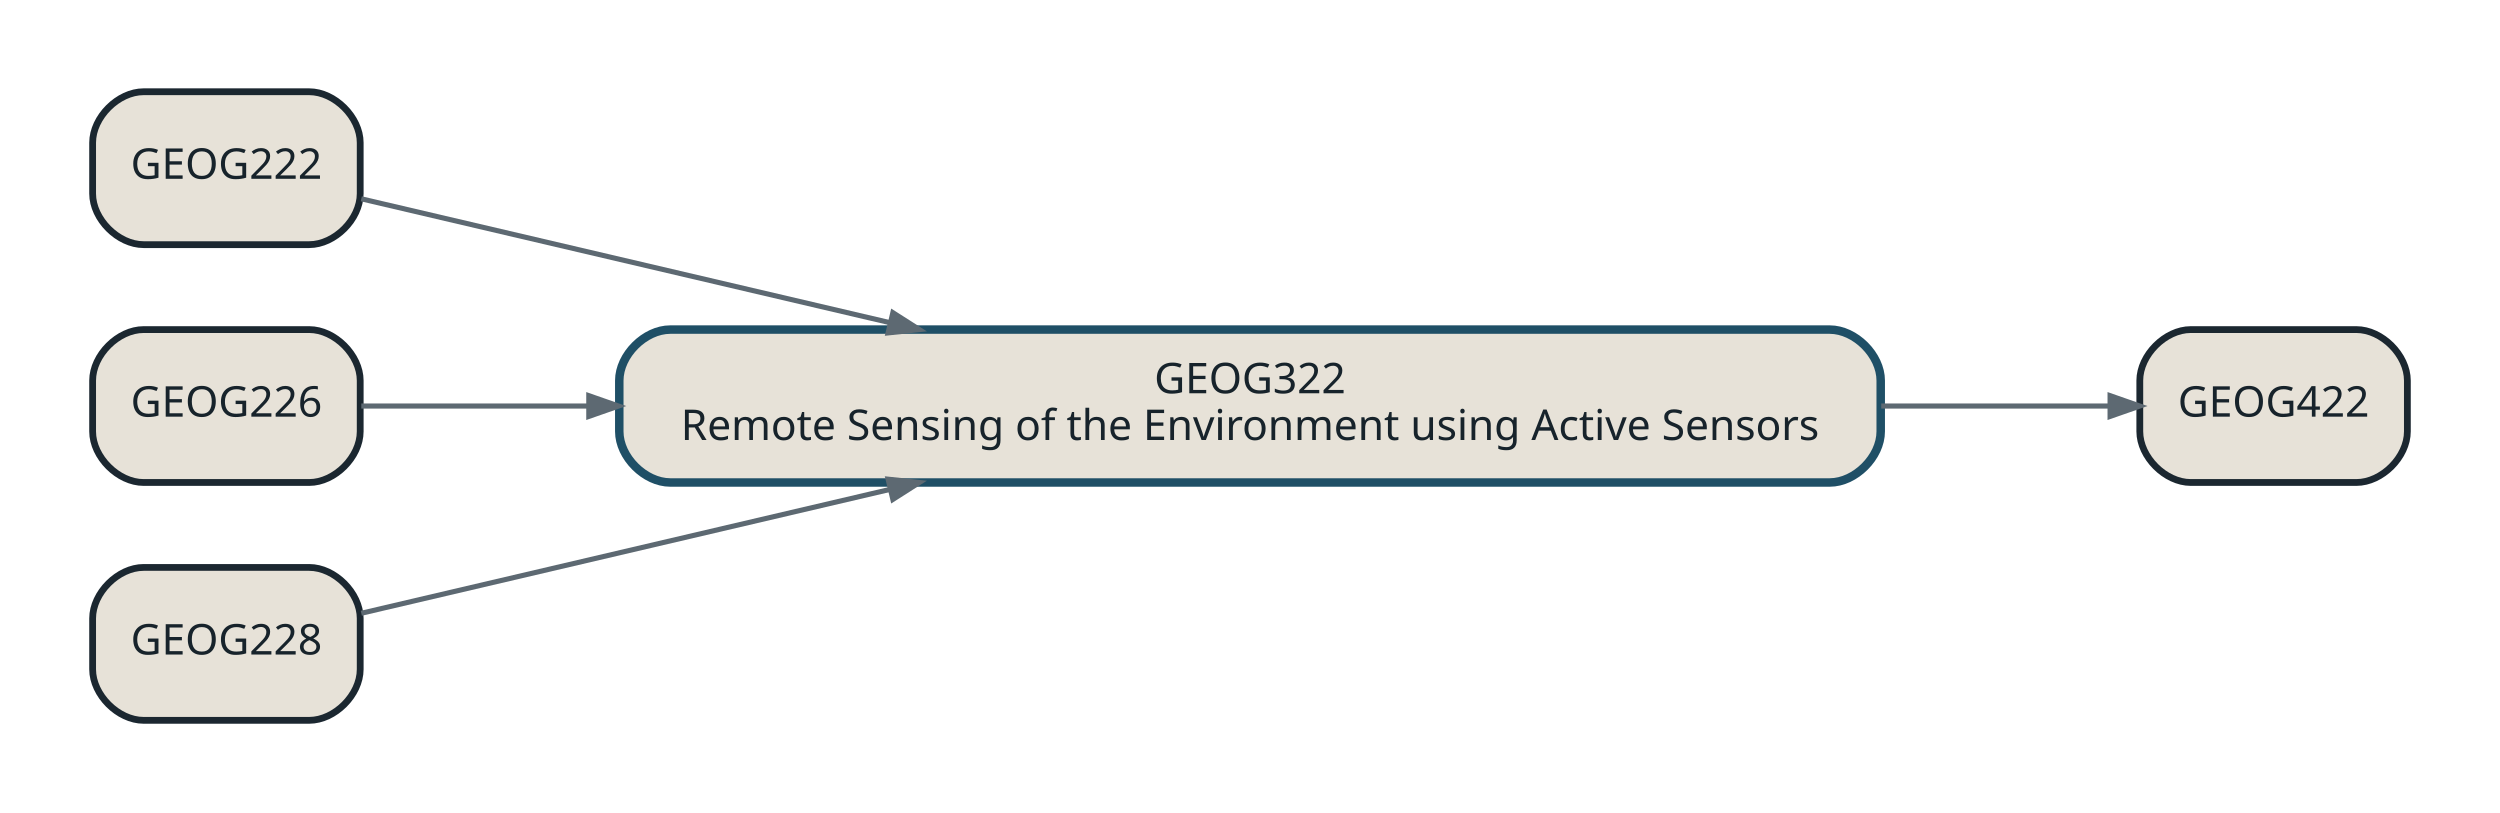
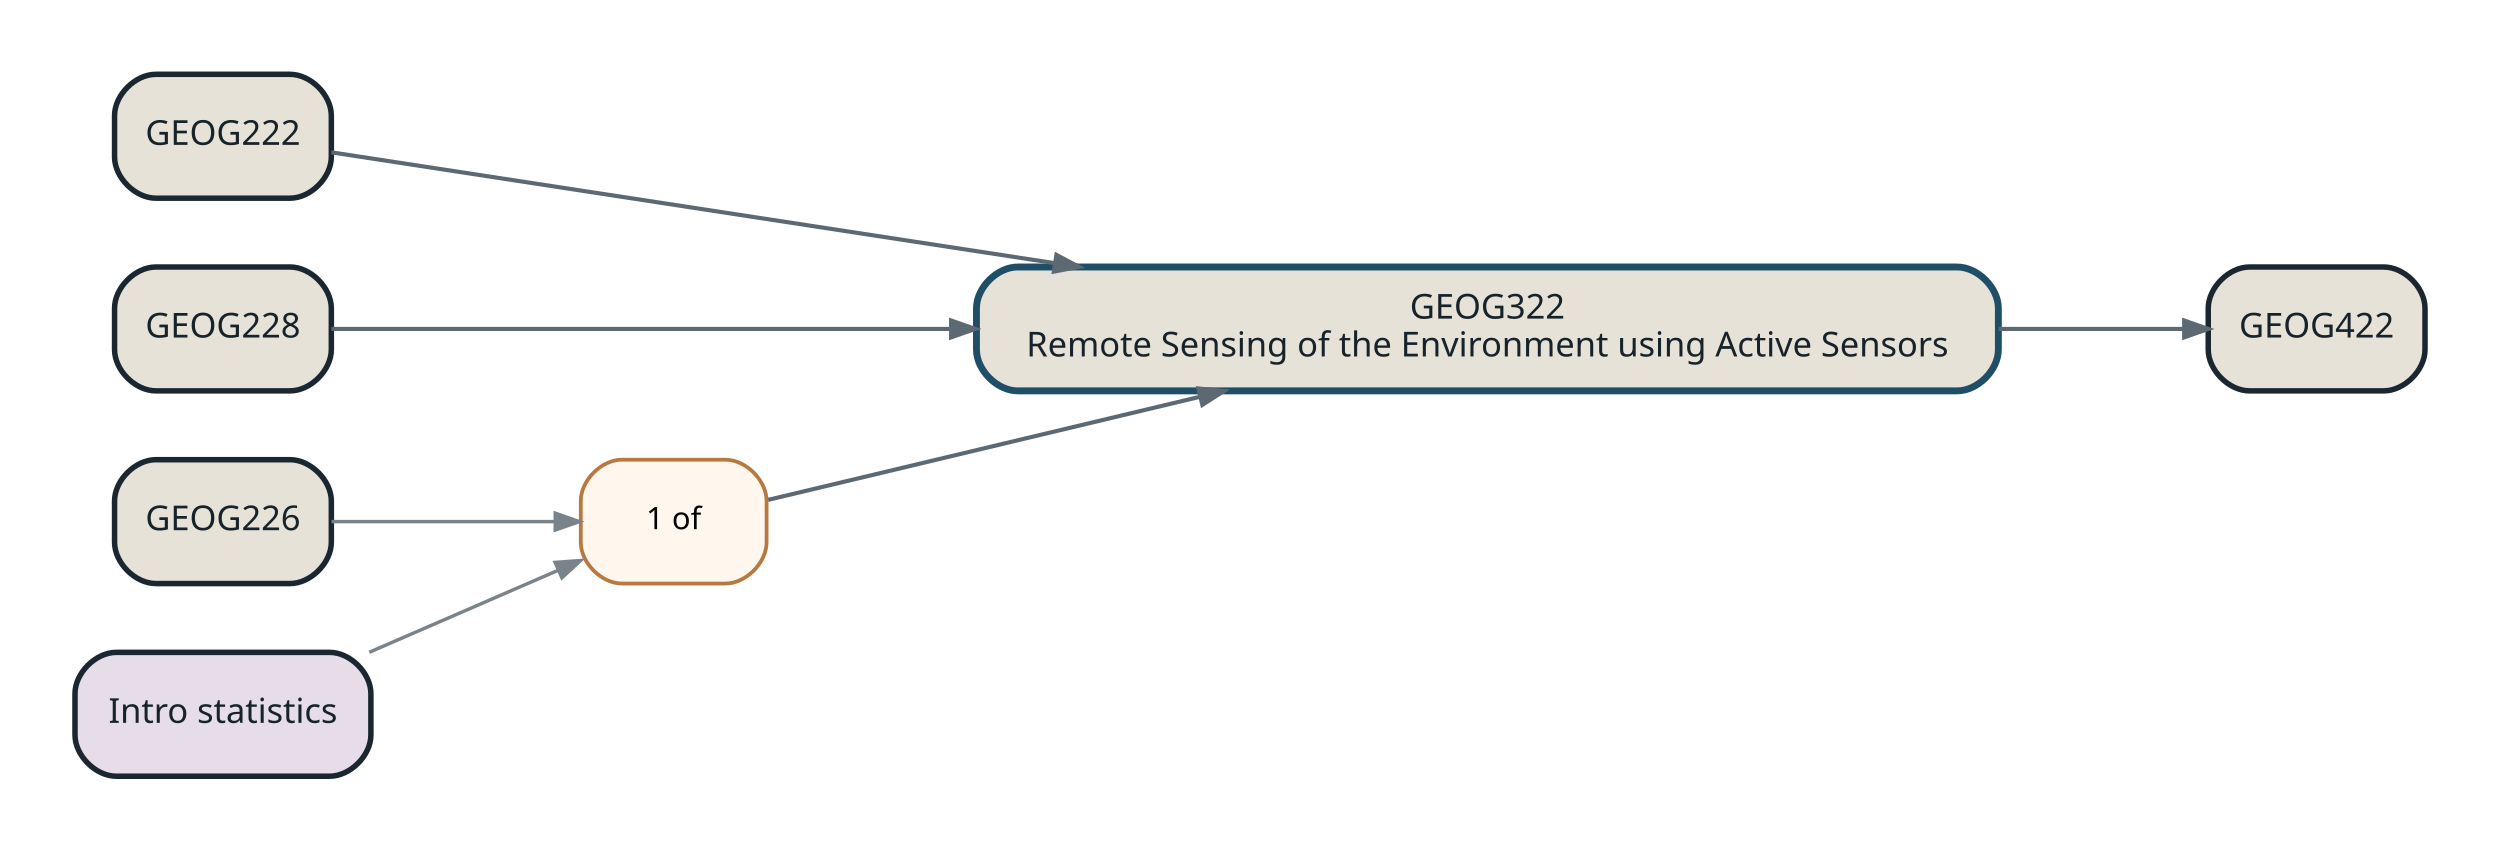
- <svg xmlns="http://www.w3.org/2000/svg" xmlns:xlink="http://www.w3.org/1999/xlink" width="588pt" height="191pt" viewBox="0.00 0.00 588.20 191.20">
-   <g id="graph0" class="graph" transform="scale(1 1) rotate(0) translate(21.6 169.6)">
+ <svg xmlns="http://www.w3.org/2000/svg" xmlns:xlink="http://www.w3.org/1999/xlink" width="726pt" height="247pt" viewBox="0.00 0.00 726.20 247.20">
+   <g id="graph0" class="graph" transform="scale(1 1) rotate(0) translate(21.6 225.6)">
    <g id="node1" class="node">
      <g id="a_node1">
        <a xlink:href="../../../courses/GEOG222.html" xlink:title="GEOG222: Introduction to GIS" target="_top">
-           <path fill="#e7e2d8" stroke="#1b2730" stroke-width="1.6" d="M51,-148C51,-148 12,-148 12,-148 6,-148 0,-142 0,-136 0,-136 0,-124 0,-124 0,-118 6,-112 12,-112 12,-112 51,-112 51,-112 57,-112 63,-118 63,-124 63,-124 63,-136 63,-136 63,-142 57,-148 51,-148" />
-           <text text-anchor="middle" x="31.5" y="-127.5" font-family="Avenir Next" font-size="10.00" fill="#17232b">GEOG222</text>
+           <path fill="#e7e2d8" stroke="#1b2730" stroke-width="1.6" d="M62.5,-204C62.5,-204 23.5,-204 23.5,-204 17.5,-204 11.5,-198 11.5,-192 11.5,-192 11.5,-180 11.5,-180 11.5,-174 17.5,-168 23.5,-168 23.5,-168 62.5,-168 62.5,-168 68.5,-168 74.5,-174 74.5,-180 74.5,-180 74.5,-192 74.5,-192 74.5,-198 68.5,-204 62.5,-204" />
+           <text text-anchor="middle" x="43" y="-183.5" font-family="Avenir Next" font-size="10.00" fill="#17232b">GEOG222</text>
        </a>
      </g>
    </g>
-     <g id="node4" class="node">
-       <g id="a_node4">
+     <g id="node5" class="node">
+       <g id="a_node5">
        <a xlink:href="../../../courses/GEOG322.html" xlink:title="GEOG322: Remote Sensing of the Environment using Active Sensors" target="_top">
-           <path fill="#e7e2d8" stroke="#1f4f66" stroke-width="2" d="M409,-92C409,-92 136,-92 136,-92 130,-92 124,-86 124,-80 124,-80 124,-68 124,-68 124,-62 130,-56 136,-56 136,-56 409,-56 409,-56 415,-56 421,-62 421,-68 421,-68 421,-80 421,-80 421,-86 415,-92 409,-92" />
-           <text text-anchor="middle" x="272.5" y="-77" font-family="Avenir Next" font-size="10.00" fill="#17232b">GEOG322</text>
-           <text text-anchor="middle" x="272.5" y="-66" font-family="Avenir Next" font-size="10.00" fill="#17232b">Remote Sensing of the Environment using Active Sensors</text>
+           <path fill="#e7e2d8" stroke="#1f4f66" stroke-width="2" d="M547,-148C547,-148 274,-148 274,-148 268,-148 262,-142 262,-136 262,-136 262,-124 262,-124 262,-118 268,-112 274,-112 274,-112 547,-112 547,-112 553,-112 559,-118 559,-124 559,-124 559,-136 559,-136 559,-142 553,-148 547,-148" />
+           <text text-anchor="middle" x="410.5" y="-133" font-family="Avenir Next" font-size="10.00" fill="#17232b">GEOG322</text>
+           <text text-anchor="middle" x="410.5" y="-122" font-family="Avenir Next" font-size="10.00" fill="#17232b">Remote Sensing of the Environment using Active Sensors</text>
        </a>
      </g>
    </g>
-     <g id="edge1" class="edge">
-       <path fill="none" stroke="#5d6972" stroke-width="1.2" d="M63.26,-122.79C94.61,-115.45 144.64,-103.73 187.8,-93.61" />
-       <polygon fill="#5d6972" stroke="#5d6972" stroke-width="1.2" points="188.41,-95.99 194.66,-92 187.29,-91.22 188.41,-95.99" />
+     <g id="edge3" class="edge">
+       <path fill="none" stroke="#5d6972" stroke-width="1.2" d="M74.53,-181.32C120.41,-174.29 209.72,-160.61 284.59,-149.14" />
+       <polygon fill="#5d6972" stroke="#5d6972" stroke-width="1.2" points="285.24,-151.52 291.79,-148.04 284.5,-146.67 285.24,-151.52" />
    </g>
    <g id="node2" class="node">
      <g id="a_node2">
        <a xlink:href="../../../courses/GEOG226.html" xlink:title="GEOG226: Quantitative Methods in Geography" target="_top">
-           <path fill="#e7e2d8" stroke="#1b2730" stroke-width="1.6" d="M51,-92C51,-92 12,-92 12,-92 6,-92 0,-86 0,-80 0,-80 0,-68 0,-68 0,-62 6,-56 12,-56 12,-56 51,-56 51,-56 57,-56 63,-62 63,-68 63,-68 63,-80 63,-80 63,-86 57,-92 51,-92" />
-           <text text-anchor="middle" x="31.5" y="-71.5" font-family="Avenir Next" font-size="10.00" fill="#17232b">GEOG226</text>
+           <path fill="#e7e2d8" stroke="#1b2730" stroke-width="1.6" d="M62.5,-92C62.5,-92 23.5,-92 23.5,-92 17.5,-92 11.5,-86 11.5,-80 11.5,-80 11.5,-68 11.5,-68 11.5,-62 17.5,-56 23.5,-56 23.5,-56 62.5,-56 62.5,-56 68.5,-56 74.5,-62 74.5,-68 74.5,-68 74.5,-80 74.5,-80 74.5,-86 68.5,-92 62.5,-92" />
+           <text text-anchor="middle" x="43" y="-71.5" font-family="Avenir Next" font-size="10.00" fill="#17232b">GEOG226</text>
        </a>
      </g>
    </g>
-     <g id="edge3" class="edge">
-       <path fill="none" stroke="#5d6972" stroke-width="1.2" d="M63.26,-74C77.86,-74 96.52,-74 116.64,-74" />
-       <polygon fill="#5d6972" stroke="#5d6972" stroke-width="1.2" points="116.82,-76.45 123.82,-74 116.82,-71.55 116.82,-76.45" />
+     <g id="node7" class="node">
+       <path fill="#fff7ee" stroke="#b7793f" stroke-width="1.1" d="M189,-92C189,-92 159,-92 159,-92 153,-92 147,-86 147,-80 147,-80 147,-68 147,-68 147,-62 153,-56 159,-56 159,-56 189,-56 189,-56 195,-56 201,-62 201,-68 201,-68 201,-80 201,-80 201,-86 195,-92 189,-92" />
+       <text text-anchor="middle" x="174" y="-71.8" font-family="Avenir Next" font-size="9.00">1 of</text>
+     </g>
+     <g id="edge1" class="edge">
+       <path fill="none" stroke="#7a8389" d="M74.57,-74C94.08,-74 119.38,-74 139.44,-74" />
+       <polygon fill="#7a8389" stroke="#7a8389" points="139.58,-76.45 146.58,-74 139.58,-71.55 139.58,-76.45" />
    </g>
    <g id="node3" class="node">
      <g id="a_node3">
        <a xlink:href="../../../courses/GEOG228.html" xlink:title="GEOG228: Introduction to Remote Sensing" target="_top">
-           <path fill="#e7e2d8" stroke="#1b2730" stroke-width="1.6" d="M51,-36C51,-36 12,-36 12,-36 6,-36 0,-30 0,-24 0,-24 0,-12 0,-12 0,-6 6,0 12,0 12,0 51,0 51,0 57,0 63,-6 63,-12 63,-12 63,-24 63,-24 63,-30 57,-36 51,-36" />
-           <text text-anchor="middle" x="31.5" y="-15.5" font-family="Avenir Next" font-size="10.00" fill="#17232b">GEOG228</text>
+           <path fill="#e7e2d8" stroke="#1b2730" stroke-width="1.6" d="M62.5,-148C62.5,-148 23.5,-148 23.5,-148 17.5,-148 11.5,-142 11.5,-136 11.5,-136 11.5,-124 11.5,-124 11.5,-118 17.5,-112 23.5,-112 23.5,-112 62.5,-112 62.5,-112 68.5,-112 74.5,-118 74.5,-124 74.5,-124 74.5,-136 74.5,-136 74.5,-142 68.5,-148 62.5,-148" />
+           <text text-anchor="middle" x="43" y="-127.5" font-family="Avenir Next" font-size="10.00" fill="#17232b">GEOG228</text>
+         </a>
+       </g>
+     </g>
+     <g id="edge4" class="edge">
+       <path fill="none" stroke="#5d6972" stroke-width="1.2" d="M74.53,-130C114.35,-130 186.87,-130 254.29,-130" />
+       <polygon fill="#5d6972" stroke="#5d6972" stroke-width="1.2" points="254.63,-132.45 261.63,-130 254.63,-127.55 254.63,-132.45" />
+     </g>
+     <g id="node4" class="node">
+       <g id="a_node4">
+         <a xlink:href="../../../courses/STAT254.html" xlink:title="Collapsed in simplified view: STAT254: Probability and Statistics for Engineers | STAT255: Statistics for Life Sciences I | STAT260: Introduction to Probability and Statistics I" target="_top">
+           <path fill="#e6dde9" stroke="#1b2730" stroke-width="1.6" d="M74,-36C74,-36 12,-36 12,-36 6,-36 0,-30 0,-24 0,-24 0,-12 0,-12 0,-6 6,0 12,0 12,0 74,0 74,0 80,0 86,-6 86,-12 86,-12 86,-24 86,-24 86,-30 80,-36 74,-36" />
+           <text text-anchor="middle" x="43" y="-15.5" font-family="Avenir Next" font-size="10.00" fill="#17232b">Intro statistics</text>
        </a>
      </g>
    </g>
    <g id="edge2" class="edge">
-       <path fill="none" stroke="#5d6972" stroke-width="1.2" d="M63.26,-25.21C94.61,-32.55 144.64,-44.27 187.8,-54.39" />
-       <polygon fill="#5d6972" stroke="#5d6972" stroke-width="1.2" points="187.29,-56.78 194.66,-56 188.41,-52.01 187.29,-56.78" />
+       <path fill="none" stroke="#7a8389" d="M85.53,-36.03C103.34,-43.76 123.85,-52.66 140.53,-59.9" />
+       <polygon fill="#7a8389" stroke="#7a8389" points="139.55,-62.15 146.95,-62.69 141.51,-57.66 139.55,-62.15" />
    </g>
-     <g id="node5" class="node">
-       <g id="a_node5">
+     <g id="node6" class="node">
+       <g id="a_node6">
        <a xlink:href="../../../courses/GEOG422.html" xlink:title="GEOG422: Advanced Topics in Remote Sensing" target="_top">
-           <path fill="#e7e2d8" stroke="#1b2730" stroke-width="1.6" d="M533,-92C533,-92 494,-92 494,-92 488,-92 482,-86 482,-80 482,-80 482,-68 482,-68 482,-62 488,-56 494,-56 494,-56 533,-56 533,-56 539,-56 545,-62 545,-68 545,-68 545,-80 545,-80 545,-86 539,-92 533,-92" />
-           <text text-anchor="middle" x="513.5" y="-71.5" font-family="Avenir Next" font-size="10.00" fill="#17232b">GEOG422</text>
+           <path fill="#e7e2d8" stroke="#1b2730" stroke-width="1.6" d="M671,-148C671,-148 632,-148 632,-148 626,-148 620,-142 620,-136 620,-136 620,-124 620,-124 620,-118 626,-112 632,-112 632,-112 671,-112 671,-112 677,-112 683,-118 683,-124 683,-124 683,-136 683,-136 683,-142 677,-148 671,-148" />
+           <text text-anchor="middle" x="651.5" y="-127.5" font-family="Avenir Next" font-size="10.00" fill="#17232b">GEOG422</text>
        </a>
      </g>
    </g>
-     <g id="edge4" class="edge">
-       <path fill="none" stroke="#5d6972" stroke-width="1.2" d="M421.12,-74C440.88,-74 459.54,-74 474.79,-74" />
-       <polygon fill="#5d6972" stroke="#5d6972" stroke-width="1.2" points="475,-76.45 482,-74 475,-71.55 475,-76.45" />
+     <g id="edge6" class="edge">
+       <path fill="none" stroke="#5d6972" stroke-width="1.2" d="M559.12,-130C578.88,-130 597.54,-130 612.79,-130" />
+       <polygon fill="#5d6972" stroke="#5d6972" stroke-width="1.2" points="613,-132.45 620,-130 613,-127.55 613,-132.45" />
+     </g>
+     <g id="edge5" class="edge">
+       <path fill="none" stroke="#5d6972" stroke-width="1.2" d="M201.44,-80.32C231.74,-87.55 282.89,-99.77 326.89,-110.27" />
+       <polygon fill="#5d6972" stroke="#5d6972" stroke-width="1.2" points="326.51,-112.7 333.89,-111.94 327.65,-107.93 326.51,-112.7" />
    </g>
  </g>
</svg>
